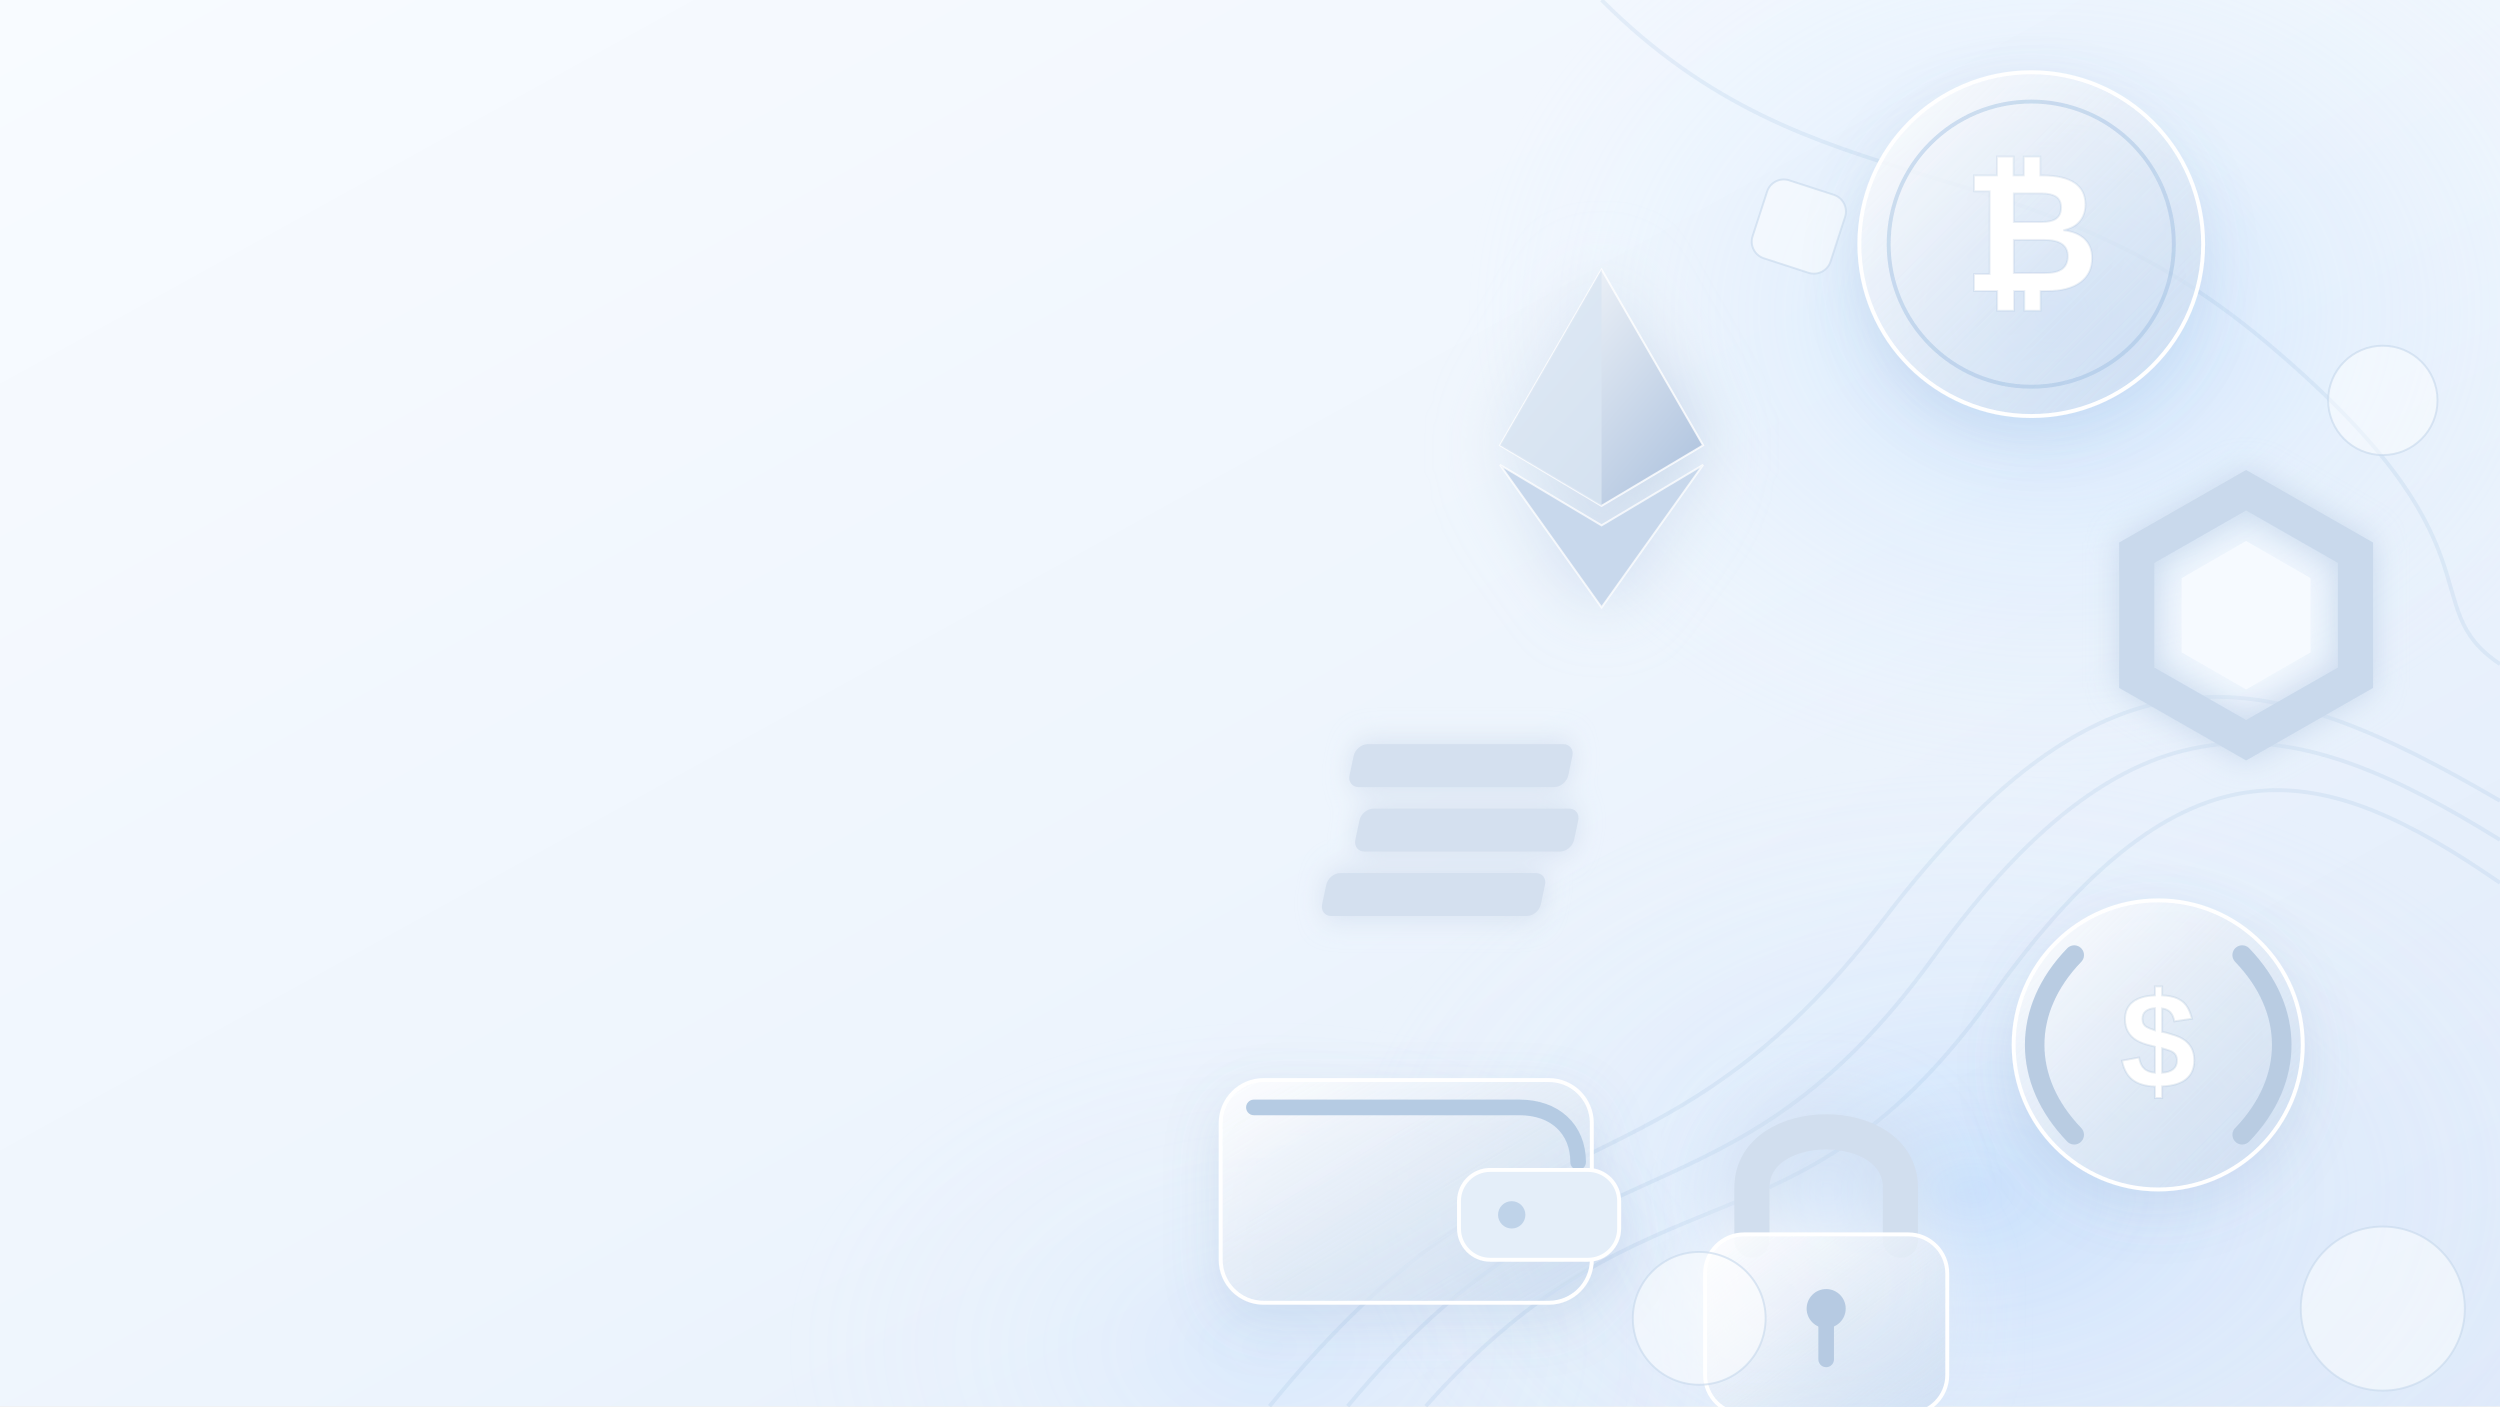
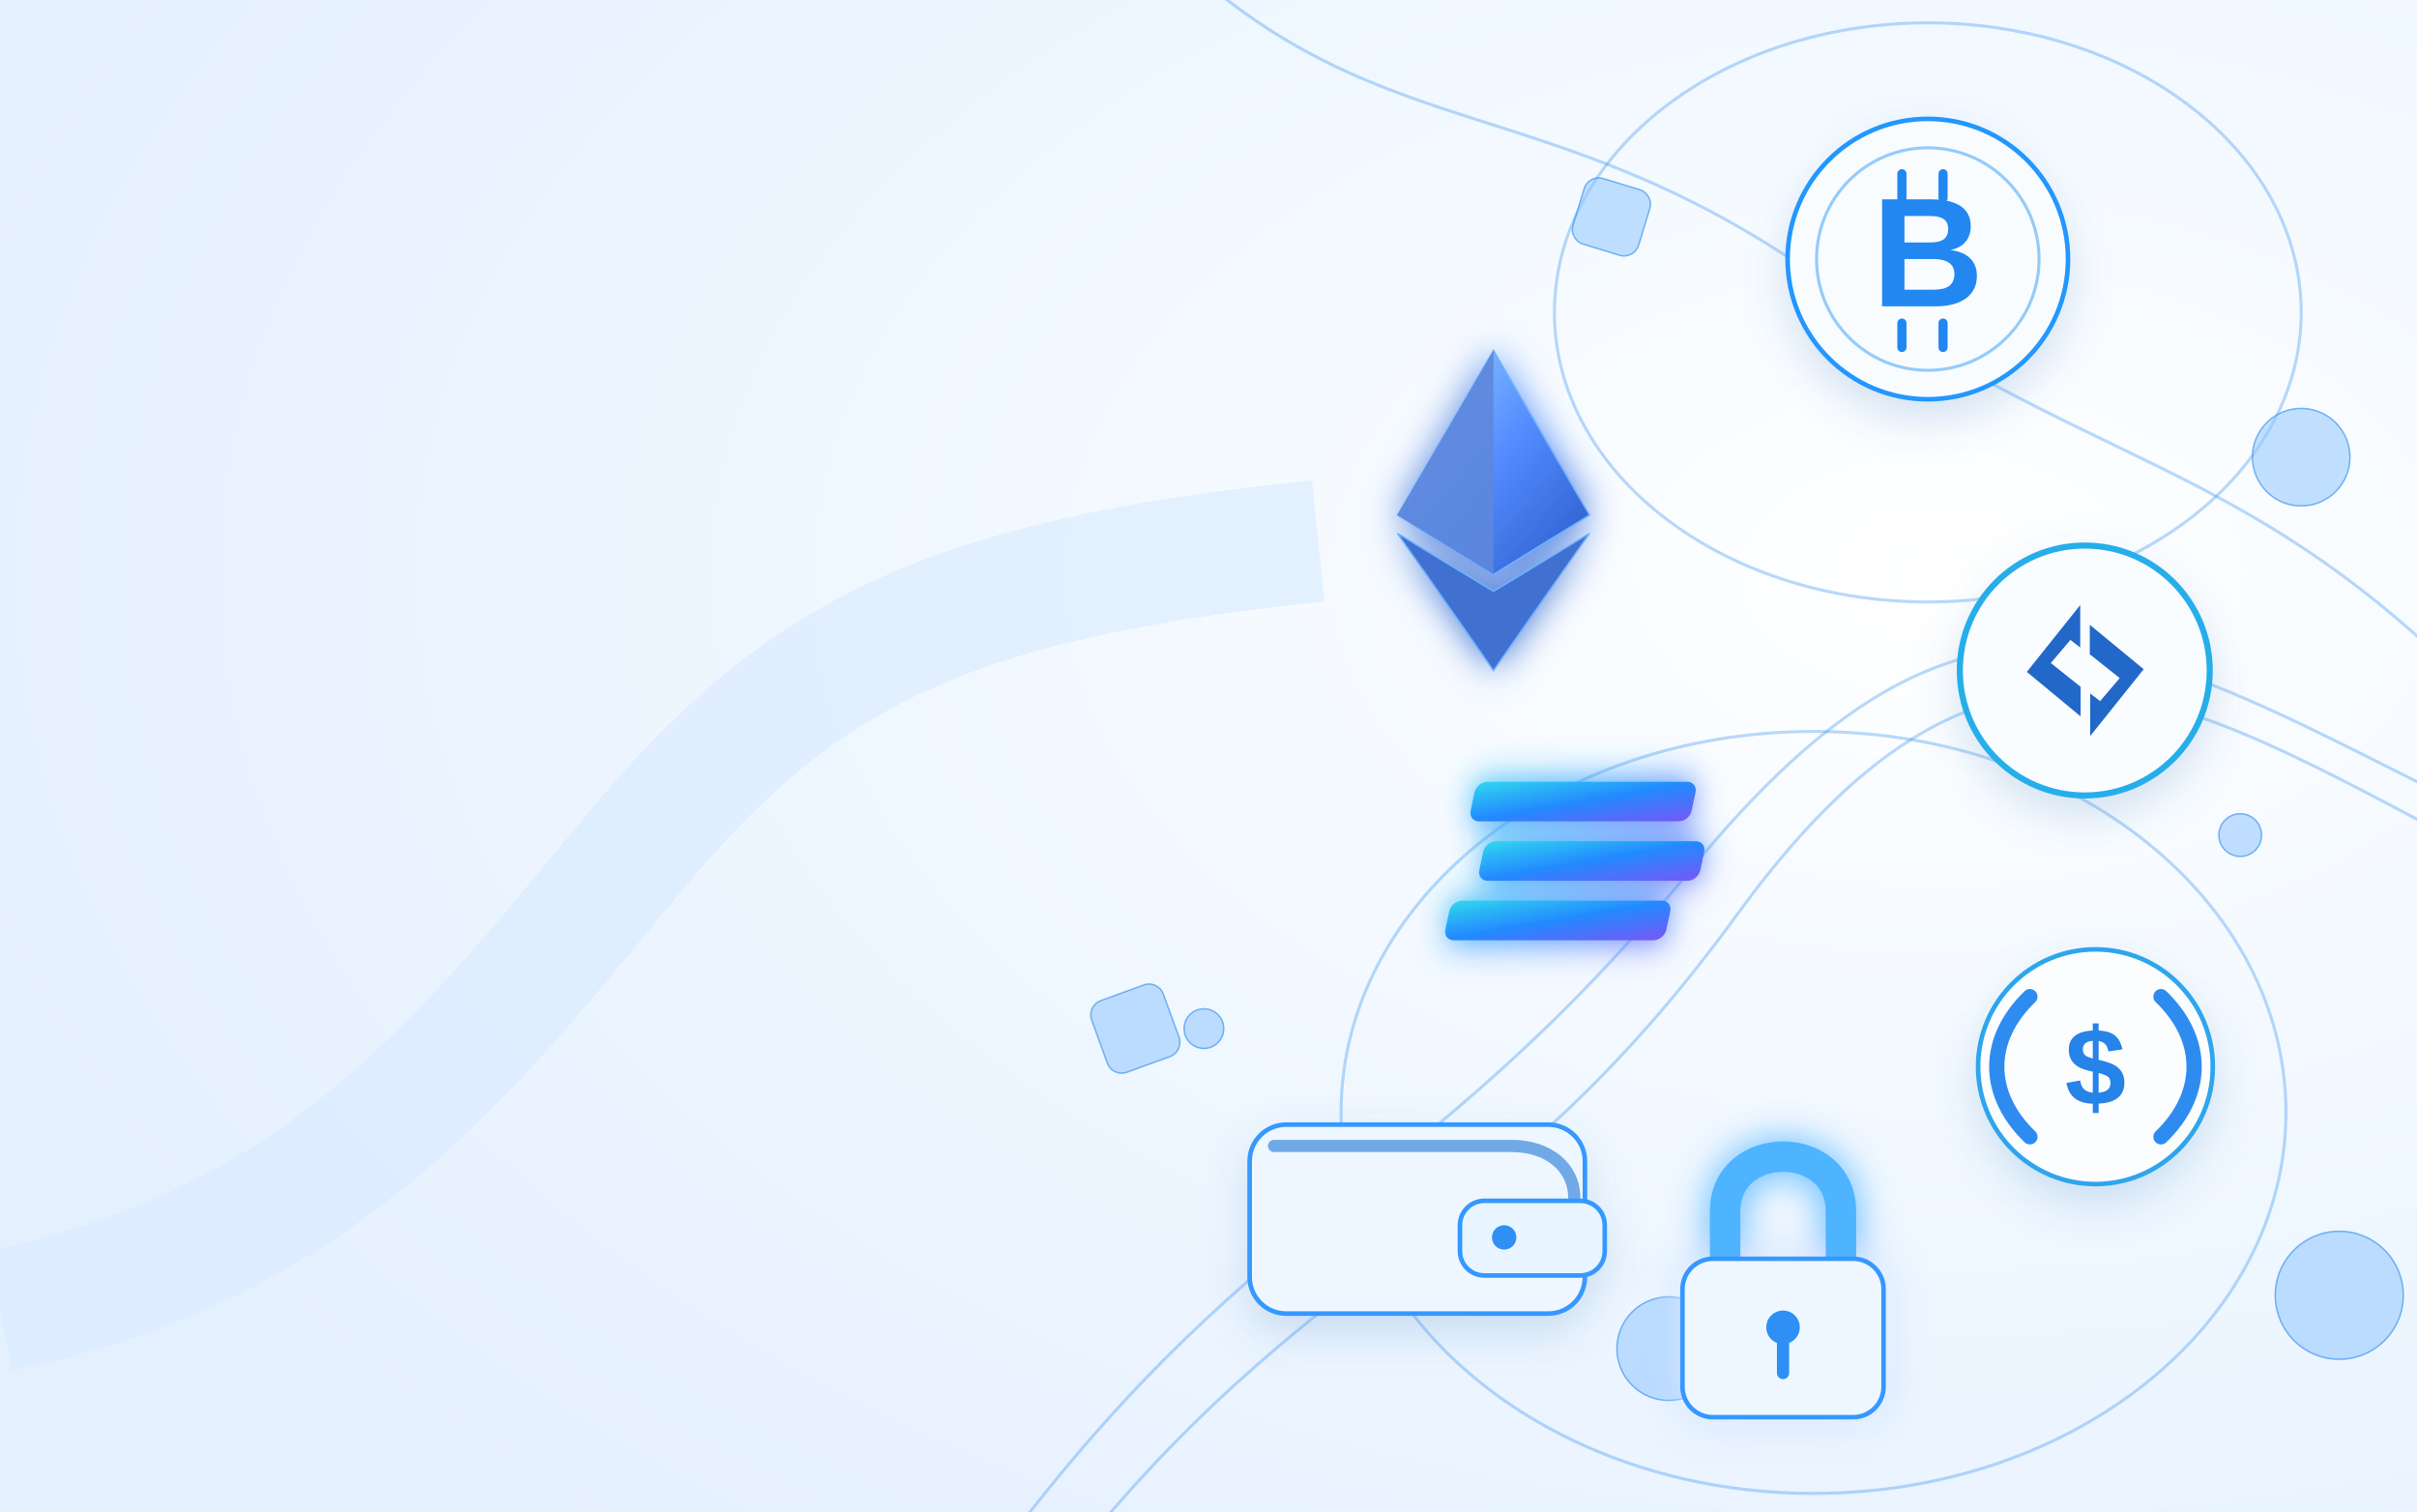
- <svg xmlns="http://www.w3.org/2000/svg" width="1280" height="720" viewBox="0 0 1280 720" role="img" aria-label="SafeLedger light crypto login wallpaper">
+ <svg xmlns="http://www.w3.org/2000/svg" width="1586" height="992" viewBox="0 0 1586 992" role="img" aria-label="SafeLedger light crypto login wallpaper">
  <defs>
-     <linearGradient id="bg" x1="0" y1="0" x2="1" y2="1">
-       <stop offset="0" stop-color="#f8fbff" />
-       <stop offset=".55" stop-color="#eef5fd" />
-       <stop offset="1" stop-color="#dfeafa" />
-     </linearGradient>
-     <radialGradient id="blueGlow" cx="50%" cy="50%" r="50%">
-       <stop offset="0" stop-color="#7cb9ff" stop-opacity=".35" />
-       <stop offset=".48" stop-color="#b8d9ff" stop-opacity=".16" />
-       <stop offset="1" stop-color="#dcecff" stop-opacity="0" />
+     <radialGradient id="lbg" cx="80%" cy="38%" r="85%">
+       <stop offset="0" stop-color="#ffffff" />
+       <stop offset=".52" stop-color="#eff7ff" />
+       <stop offset="1" stop-color="#e5f0ff" />
    </radialGradient>
-     <linearGradient id="glass" x1="0" y1="0" x2="1" y2="1">
-       <stop offset="0" stop-color="#ffffff" stop-opacity=".94" />
-       <stop offset="1" stop-color="#cbdcf1" stop-opacity=".62" />
+     <linearGradient id="blue" x1="0" y1="0" x2="1" y2="1">
+       <stop stop-color="#31d7ef" />
+       <stop offset=".5" stop-color="#2389ff" />
+       <stop offset="1" stop-color="#7658f6" />
    </linearGradient>
    <linearGradient id="eth" x1="0" y1="0" x2="1" y2="1">
-       <stop offset="0" stop-color="#ffffff" />
-       <stop offset="1" stop-color="#a9bfdc" />
+       <stop stop-color="#95d5ff" />
+       <stop offset=".5" stop-color="#558cff" />
+       <stop offset="1" stop-color="#2859c7" />
    </linearGradient>
-     <filter id="softGlow" x="-80%" y="-80%" width="260%" height="260%">
-       <feGaussianBlur stdDeviation="18" result="blur" />
-       <feMerge>
-         <feMergeNode in="blur" />
-         <feMergeNode in="SourceGraphic" />
-       </feMerge>
+     <filter id="shadow" x="-70%" y="-70%" width="240%" height="240%">
+       <feDropShadow dx="0" dy="12" stdDeviation="14" flood-color="#5f92c8" flood-opacity=".24" />
    </filter>
-     <filter id="shadow" x="-40%" y="-40%" width="180%" height="180%">
-       <feDropShadow dx="0" dy="10" stdDeviation="14" flood-color="#6f91ba" flood-opacity=".20" />
-     </filter>
-     <filter id="tinyGlow" x="-80%" y="-80%" width="260%" height="260%">
-       <feGaussianBlur stdDeviation="8" result="b" />
+     <filter id="softGlow" x="-90%" y="-90%" width="280%" height="280%">
+       <feGaussianBlur stdDeviation="12" result="b" />
      <feMerge>
        <feMergeNode in="b" />
        <feMergeNode in="SourceGraphic" />
      </feMerge>
    </filter>
  </defs>
-   <rect width="1280" height="720" fill="url(#bg)" />
-   <ellipse cx="1050" cy="160" rx="300" ry="240" fill="url(#blueGlow)" />
-   <ellipse cx="1010" cy="610" rx="330" ry="220" fill="url(#blueGlow)" opacity=".72" />
-   <ellipse cx="650" cy="690" rx="250" ry="170" fill="url(#blueGlow)" opacity=".34" />
-   <g fill="none" stroke="#7fa7d2" stroke-opacity=".14" stroke-width="2">
-     <path d="M650 720C780 560 850 620 965 470S1160 340 1280 410" />
-     <path d="M690 720C810 575 885 635 990 490S1175 365 1280 430" />
-     <path d="M730 720C845 590 920 650 1020 510S1190 390 1280 452" />
-     <path d="M820 0C930 110 1035 70 1160 175S1235 310 1280 340" />
+   <rect width="1586" height="992" fill="url(#lbg)" />
+   <path d="M0 860C220 815 315 680 420 555S620 380 865 355" fill="none" stroke="#d7e9ff" stroke-width="80" stroke-opacity=".6" />
+   <g fill="none" stroke="#51a1f2" stroke-opacity=".40" stroke-width="2">
+     <path d="M640 1040C820 790 930 790 1110 570S1400 420 1600 520" />
+     <path d="M690 1040C860 820 980 820 1140 600S1420 450 1600 545" />
+     <path d="M760 -40C900 100 1010 55 1190 180S1460 300 1600 430" />
+     <ellipse cx="1265" cy="205" rx="245" ry="190" />
+     <ellipse cx="1190" cy="730" rx="310" ry="250" />
  </g>
-   <g transform="translate(1040 125)" filter="url(#shadow)">
-     <circle r="88" fill="url(#glass)" stroke="#ffffff" stroke-width="2" />
-     <circle r="73" fill="none" stroke="#9ab9dd" stroke-opacity=".42" stroke-width="2" />
-     <text x="0" y="24" text-anchor="middle" font-family="Arial, sans-serif" font-size="86" font-weight="700" fill="#ffffff" stroke="#a7bdd8" stroke-opacity=".22" stroke-width="1">₿</text>
+   <g fill="#92c6ff" fill-opacity=".55" stroke="#4599ed" stroke-opacity=".7">
+     <circle cx="1510" cy="300" r="32" />
+     <circle cx="1535" cy="850" r="42" />
+     <circle cx="1095" cy="885" r="34" />
+     <circle cx="790" cy="675" r="13" />
+     <circle cx="1470" cy="548" r="14" />
+     <rect x="1035" y="120" width="45" height="45" rx="10" transform="rotate(17 1058 142)" />
+     <rect x="720" y="650" width="50" height="50" rx="10" transform="rotate(-20 745 675)" />
  </g>
-   <g transform="translate(820 220)" filter="url(#softGlow)">
-     <polygon points="0,-82 52,8 0,39 -52,8" fill="url(#eth)" stroke="#ffffff" stroke-opacity=".8" />
-     <polygon points="0,49 52,18 0,91 -52,18" fill="#c8d8ec" stroke="#ffffff" stroke-opacity=".75" />
-     <polygon points="0,-82 0,39 -52,8" fill="#d9e5f3" opacity=".82" />
+   <g transform="translate(1265 170)" filter="url(#shadow)">
+     <circle r="92" fill="#f8fcff" stroke="#2497ff" stroke-width="3" />
+     <circle r="73" fill="none" stroke="#5fb1f8" stroke-opacity=".65" stroke-width="2" />
+     <g fill="#2387f0" stroke="#2387f0" stroke-linecap="round">
+       <text x="0" y="31" text-anchor="middle" font-family="Arial, sans-serif" font-size="102" font-weight="700" fill="#2387f0" stroke="none">B</text>
+       <path d="M-17-56V-40M10-56V-40M-17 42V58M10 42V58" stroke-width="6" />
+     </g>
  </g>
-   <g transform="translate(1150 315)" filter="url(#tinyGlow)">
-     <polygon points="0,-64 56,-32 56,32 0,64 -56,32 -56,-32" fill="none" stroke="#c9d9ec" stroke-width="18" />
-     <polygon points="0,-38 33,-19 33,19 0,38 -33,19 -33,-19" fill="#f6faff" />
+   <g transform="translate(980 330)" filter="url(#softGlow)">
+     <polygon points="0,-100 63,8 0,47 -63,8" fill="url(#eth)" stroke="#6db1ff" />
+     <polygon points="0,58 63,20 0,110 -63,20" fill="#416fd0" stroke="#6db1ff" />
+     <polygon points="0,-100 0,47 -63,8" fill="#5d87db" opacity=".9" />
  </g>
-   <g transform="translate(740 425) skewX(-12)" fill="#d4e0ef" filter="url(#tinyGlow)">
-     <rect x="-55" y="-44" width="112" height="22" rx="6" />
-     <rect x="-45" y="-11" width="112" height="22" rx="6" />
-     <rect x="-55" y="22" width="112" height="22" rx="6" />
+   <g transform="translate(1368 440)" filter="url(#shadow)">
+     <circle r="82" fill="#fafdff" stroke="#27aeea" stroke-width="4" />
+     <g transform="translate(-62 -64) scale(.38)" fill="#2467c9">
+       <path d="M156 247.7 63.1 170.8 155.3 55.4v73.4l-16.9-13.2-33.9 39.9 51.5 41.1z" />
+       <path d="M172.5 281.6v-73.5l17.1 13.2 33.9-39.8-51.7-41.1v-51l93.1 76.8z" />
+     </g>
  </g>
-   <g transform="translate(1105 535)" filter="url(#shadow)">
-     <circle r="74" fill="url(#glass)" stroke="#ffffff" stroke-width="2" />
-     <path d="M-43-46C-70-18-70 18-43 46M43-46C70-18 70 18 43 46" fill="none" stroke="#b9cce2" stroke-width="10" stroke-linecap="round" />
-     <text x="0" y="22" text-anchor="middle" font-family="Arial, sans-serif" font-size="70" font-weight="700" fill="#ffffff" stroke="#a9bdd5" stroke-opacity=".28">$</text>
+   <g transform="translate(1030 565) skewX(-12)" fill="url(#blue)" filter="url(#softGlow)">
+     <rect x="-72" y="-52" width="145" height="26" rx="7" />
+     <rect x="-58" y="-13" width="145" height="26" rx="7" />
+     <rect x="-72" y="26" width="145" height="26" rx="7" />
  </g>
-   <g transform="translate(720 610)" filter="url(#shadow)">
-     <rect x="-95" y="-57" width="190" height="114" rx="22" fill="url(#glass)" stroke="#ffffff" stroke-width="2" />
-     <path d="M-78-43H58C76-43 88-32 88-15" fill="none" stroke="#b5cbe3" stroke-width="8" stroke-linecap="round" />
-     <rect x="27" y="-11" width="82" height="46" rx="16" fill="#e4eef9" stroke="#ffffff" stroke-width="2" />
-     <circle cx="54" cy="12" r="7" fill="#bfd3e9" />
+   <g transform="translate(1375 700)" filter="url(#shadow)">
+     <circle r="77" fill="#fbfdff" stroke="#2da5ec" stroke-width="3" />
+     <path d="M-43-46C-72-18-72 18-43 46M43-46C72-18 72 18 43 46" fill="none" stroke="#2e8cf1" stroke-width="10" stroke-linecap="round" />
+     <text x="0" y="25" text-anchor="middle" font-family="Arial, sans-serif" font-size="72" font-weight="700" fill="#2683e8">$</text>
  </g>
-   <g transform="translate(935 650)" filter="url(#softGlow)">
-     <path d="M-38-15V-42C-38-80 38-80 38-42V-15" fill="none" stroke="#d1deee" stroke-width="18" stroke-linecap="round" />
-     <rect x="-62" y="-18" width="124" height="92" rx="20" fill="url(#glass)" stroke="#ffffff" stroke-width="2" />
-     <circle cy="20" r="10" fill="#b6cae2" />
-     <path d="M0 28V46" stroke="#b6cae2" stroke-width="8" stroke-linecap="round" />
+   <g transform="translate(930 800)" filter="url(#shadow)">
+     <rect x="-110" y="-62" width="220" height="124" rx="24" fill="#eef7ff" stroke="#3498ff" stroke-width="3" />
+     <path d="M-94-48H62C86-48 103-34 103-14" fill="none" stroke="#6fa9e6" stroke-width="8" stroke-linecap="round" />
+     <rect x="28" y="-12" width="95" height="49" rx="16" fill="#e8f4ff" stroke="#3498ff" stroke-width="3" />
+     <circle cx="57" cy="12" r="8" fill="#2f8ff4" />
  </g>
-   <g fill="#ffffff" fill-opacity=".48" stroke="#c7d8eb" stroke-opacity=".62">
-     <circle cx="1220" cy="205" r="28" />
-     <circle cx="870" cy="675" r="34" />
-     <circle cx="1220" cy="670" r="42" />
-     <rect x="900" y="95" width="42" height="42" rx="9" transform="rotate(18 921 116)" />
+   <g transform="translate(1170 845)" filter="url(#softGlow)">
+     <path d="M-38-18V-50C-38-98 38-98 38-50V-18" fill="none" stroke="#50b4ff" stroke-width="20" stroke-linecap="round" />
+     <rect x="-66" y="-19" width="132" height="104" rx="20" fill="#eef7ff" stroke="#3498ff" stroke-width="3" />
+     <circle cy="26" r="11" fill="#2d8ff4" />
+     <path d="M0 36V56" stroke="#2d8ff4" stroke-width="8" stroke-linecap="round" />
  </g>
</svg>
